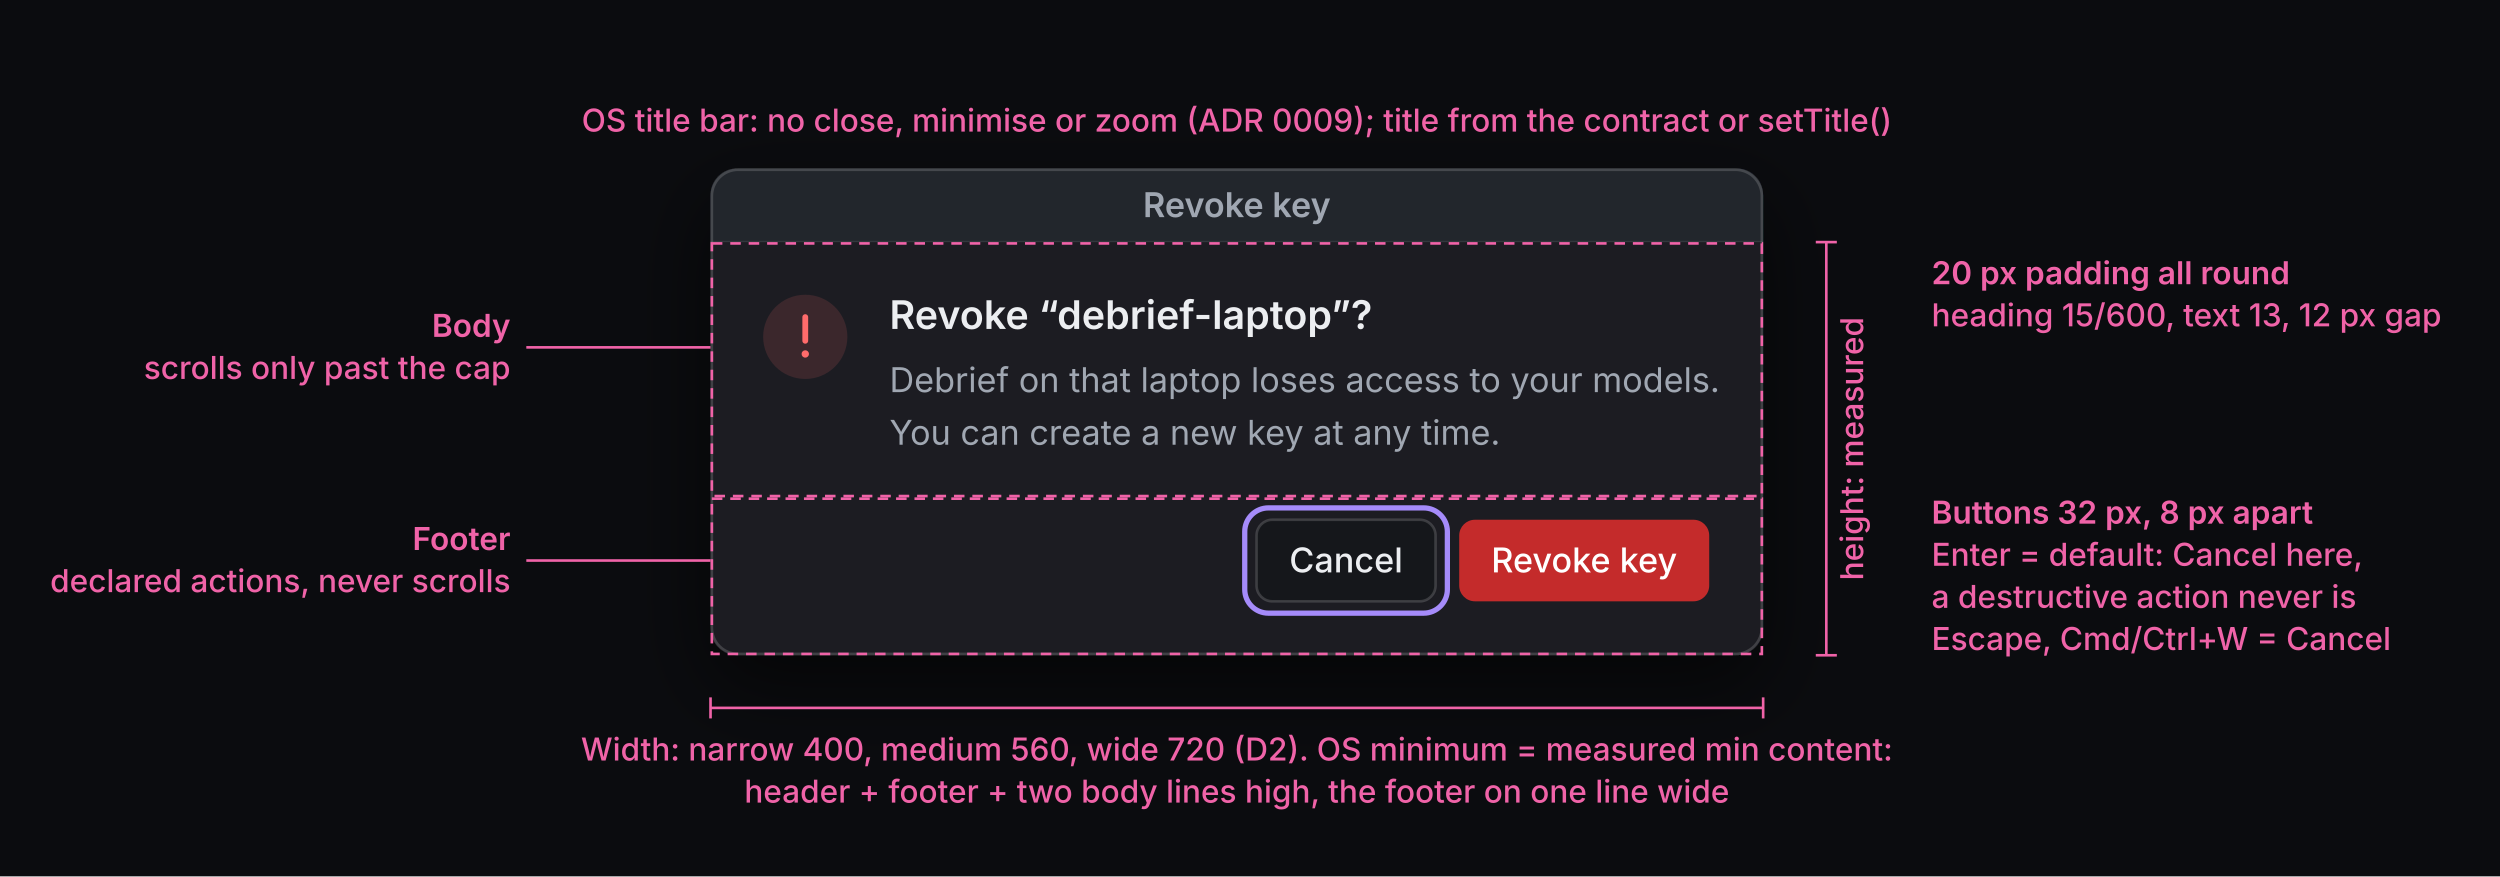
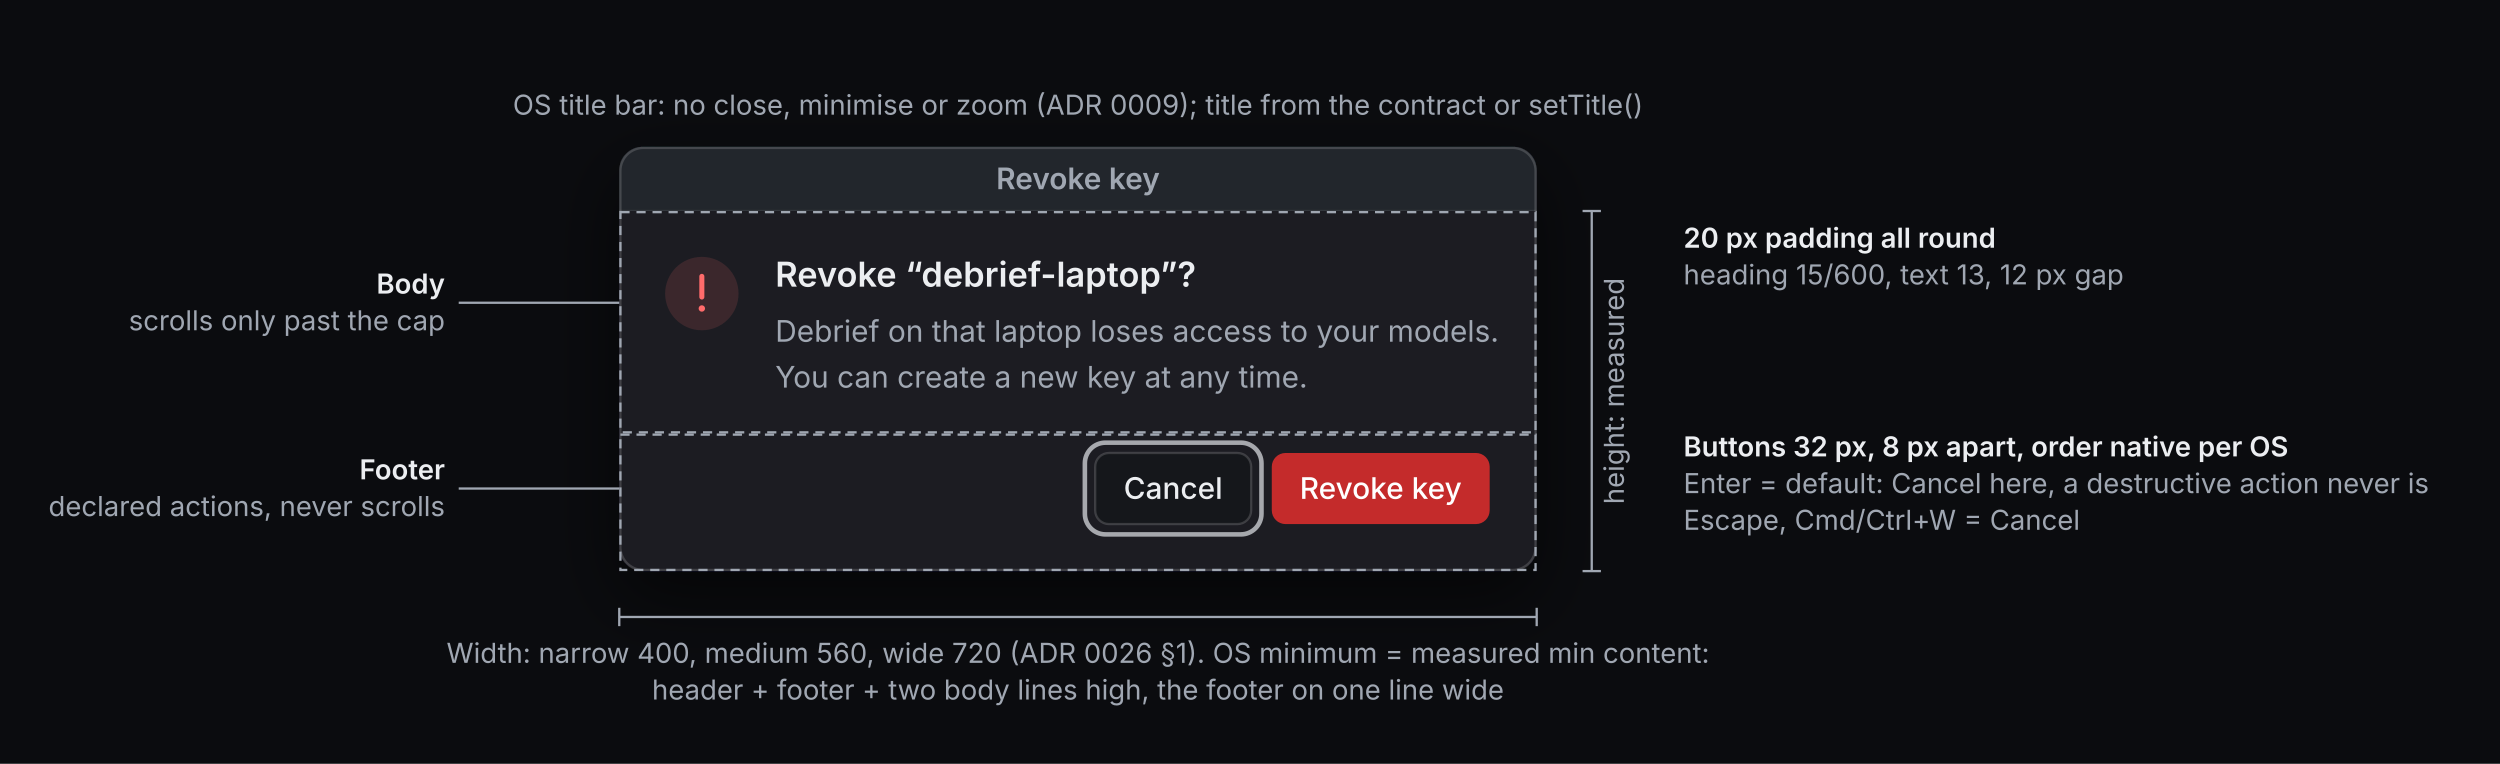
- <svg xmlns="http://www.w3.org/2000/svg" width="950" height="333" viewBox="0 0 950 333">
+ <svg xmlns="http://www.w3.org/2000/svg" width="1090" height="333" viewBox="0 0 1090 333">
  <defs>
    <filter id="w1-shadow" x="-20%" y="-20%" width="140%" height="150%">
      <feDropShadow dx="0" dy="12" stdDeviation="16" flood-color="rgba(0,0,0,0.6)" />
    </filter>
    <clipPath id="w1-clip">
      <rect x="270" y="64" width="400" height="185" rx="10" />
    </clipPath>
  </defs>
-   <rect x="0" y="0" width="950" height="333" rx="0" fill="#0b0c0f" />
+   <rect x="0" y="0" width="1090" height="333" rx="0" fill="#0b0c0f" />
  <g filter="url(#w1-shadow)">
    <rect x="270" y="64" width="400" height="185" rx="10" fill="#1b1e23" />
  </g>
  <g clip-path="url(#w1-clip)">
    <rect x="270" y="64" width="400" height="28" rx="0" fill="#22262c" />
    <rect x="270" y="91.5" width="400" height="0.5" rx="0" fill="rgba(255,255,255,0.08)" />
    <text x="470" y="82.5" font-family="-apple-system, 'SF Pro Text', 'Segoe UI Variable Text', 'Segoe UI', system-ui, sans-serif" font-size="13" font-weight="600" fill="#a0a7b2" text-anchor="middle">Revoke key</text>
    <g transform="translate(270,92)">
      <circle cx="36" cy="36" r="16" fill="rgba(255,107,107,0.14)" />
      <path d="M36 28.5 v9" stroke="#ff6b6b" stroke-width="2.2" stroke-linecap="round" />
      <circle cx="36" cy="42.5" r="1.4" fill="#ff6b6b" />
      <text x="68" y="33" font-family="-apple-system, 'SF Pro Text', 'Segoe UI Variable Text', 'Segoe UI', system-ui, sans-serif" font-size="15" font-weight="600" fill="#eceef1" text-anchor="start">Revoke “debrief-laptop”?</text>
      <text x="68" y="57" font-family="-apple-system, 'SF Pro Text', 'Segoe UI Variable Text', 'Segoe UI', system-ui, sans-serif" font-size="13" font-weight="400" fill="#a0a7b2" text-anchor="start">Debrief on that laptop loses access to your models.</text>
      <text x="68" y="77" font-family="-apple-system, 'SF Pro Text', 'Segoe UI Variable Text', 'Segoe UI', system-ui, sans-serif" font-size="13" font-weight="400" fill="#a0a7b2" text-anchor="start">You can create a new key at any time.</text>
-       <rect x="203" y="101" width="77" height="40" rx="9" fill="none" stroke="#a58bfa" stroke-width="2" />
+       <rect x="203" y="101" width="77" height="40" rx="9" fill="none" stroke="#a6a8ad" stroke-width="2" />
      <g>
        <rect x="207.5" y="105.5" width="68" height="31" rx="6" fill="#15171b" stroke="rgba(255,255,255,0.16)" stroke-width="1" />
        <text x="241.5" y="125.5" font-family="-apple-system, 'SF Pro Text', 'Segoe UI Variable Text', 'Segoe UI', system-ui, sans-serif" font-size="13" font-weight="500" fill="#eceef1" text-anchor="middle">Cancel</text>
      </g>
      <g>
        <rect x="284.5" y="105.5" width="95" height="31" rx="6" fill="#c42b2b" />
        <text x="332" y="125.5" font-family="-apple-system, 'SF Pro Text', 'Segoe UI Variable Text', 'Segoe UI', system-ui, sans-serif" font-size="13" font-weight="500" fill="#ffffff" text-anchor="middle">Revoke key</text>
      </g>
    </g>
  </g>
  <rect x="270.5" y="64.5" width="399" height="184" rx="10" fill="none" stroke="rgba(255,255,255,0.16)" stroke-width="1" />
-   <rect x="270.5" y="92.5" width="399" height="96" rx="0" fill="none" stroke="#f063a8" stroke-width="1" stroke-dasharray="4 3" />
-   <rect x="270.5" y="189.5" width="399" height="59" rx="0" fill="none" stroke="#f063a8" stroke-width="1" stroke-dasharray="4 3" />
-   <line x1="200" y1="132" x2="270" y2="132" stroke="#f063a8" stroke-width="1" />
-   <text x="194" y="128" font-family="-apple-system, 'SF Pro Text', 'Segoe UI Variable Text', 'Segoe UI', system-ui, sans-serif" font-size="12" font-weight="600" fill="#f063a8" text-anchor="end">Body</text>
-   <text x="194" y="144" font-family="-apple-system, 'SF Pro Text', 'Segoe UI Variable Text', 'Segoe UI', system-ui, sans-serif" font-size="12" font-weight="500" fill="#f063a8" text-anchor="end">scrolls only past the cap</text>
-   <line x1="200" y1="213" x2="270" y2="213" stroke="#f063a8" stroke-width="1" />
-   <text x="194" y="209" font-family="-apple-system, 'SF Pro Text', 'Segoe UI Variable Text', 'Segoe UI', system-ui, sans-serif" font-size="12" font-weight="600" fill="#f063a8" text-anchor="end">Footer</text>
-   <text x="194" y="225" font-family="-apple-system, 'SF Pro Text', 'Segoe UI Variable Text', 'Segoe UI', system-ui, sans-serif" font-size="12" font-weight="500" fill="#f063a8" text-anchor="end">declared actions, never scrolls</text>
-   <text x="470" y="50" font-family="-apple-system, 'SF Pro Text', 'Segoe UI Variable Text', 'Segoe UI', system-ui, sans-serif" font-size="12" font-weight="500" fill="#f063a8" text-anchor="middle">OS title bar: no close, minimise or zoom (ADR 0009); title from the contract or setTitle()</text>
-   <text x="734" y="108" font-family="-apple-system, 'SF Pro Text', 'Segoe UI Variable Text', 'Segoe UI', system-ui, sans-serif" font-size="12" font-weight="600" fill="#f063a8" text-anchor="start">20 px padding all round</text>
-   <text x="734" y="124" font-family="-apple-system, 'SF Pro Text', 'Segoe UI Variable Text', 'Segoe UI', system-ui, sans-serif" font-size="12" font-weight="500" fill="#f063a8" text-anchor="start">heading 15/600, text 13, 12 px gap</text>
-   <text x="734" y="199" font-family="-apple-system, 'SF Pro Text', 'Segoe UI Variable Text', 'Segoe UI', system-ui, sans-serif" font-size="12" font-weight="600" fill="#f063a8" text-anchor="start">Buttons 32 px, 8 px apart</text>
-   <text x="734" y="215" font-family="-apple-system, 'SF Pro Text', 'Segoe UI Variable Text', 'Segoe UI', system-ui, sans-serif" font-size="12" font-weight="500" fill="#f063a8" text-anchor="start">Enter = default: Cancel here,</text>
-   <text x="734" y="231" font-family="-apple-system, 'SF Pro Text', 'Segoe UI Variable Text', 'Segoe UI', system-ui, sans-serif" font-size="12" font-weight="500" fill="#f063a8" text-anchor="start">a destructive action never is</text>
-   <text x="734" y="247" font-family="-apple-system, 'SF Pro Text', 'Segoe UI Variable Text', 'Segoe UI', system-ui, sans-serif" font-size="12" font-weight="500" fill="#f063a8" text-anchor="start">Escape, Cmd/Ctrl+W = Cancel</text>
-   <line x1="694" y1="92" x2="694" y2="249" stroke="#f063a8" stroke-width="1" />
-   <line x1="690" y1="92" x2="698" y2="92" stroke="#f063a8" stroke-width="1" />
-   <line x1="690" y1="249" x2="698" y2="249" stroke="#f063a8" stroke-width="1" />
-   <text x="708" y="170.5" font-family="-apple-system, 'SF Pro Text', 'Segoe UI Variable Text', 'Segoe UI', system-ui, sans-serif" font-size="12" font-weight="500" fill="#f063a8" text-anchor="middle" transform="rotate(-90 708 170.5)">height: measured</text>
-   <line x1="270" y1="269" x2="670" y2="269" stroke="#f063a8" stroke-width="1" />
-   <line x1="270" y1="265" x2="270" y2="273" stroke="#f063a8" stroke-width="1" />
-   <line x1="670" y1="265" x2="670" y2="273" stroke="#f063a8" stroke-width="1" />
-   <text x="470" y="289" font-family="-apple-system, 'SF Pro Text', 'Segoe UI Variable Text', 'Segoe UI', system-ui, sans-serif" font-size="12" font-weight="500" fill="#f063a8" text-anchor="middle">Width: narrow 400, medium 560, wide 720 (D2). OS minimum = measured min content:</text>
-   <text x="470" y="305" font-family="-apple-system, 'SF Pro Text', 'Segoe UI Variable Text', 'Segoe UI', system-ui, sans-serif" font-size="12" font-weight="500" fill="#f063a8" text-anchor="middle">header + footer + two body lines high, the footer on one line wide</text>
+   <rect x="270.5" y="92.5" width="399" height="96" rx="0" fill="none" stroke="#a0a7b2" stroke-width="1" stroke-dasharray="4 3" />
+   <rect x="270.5" y="189.5" width="399" height="59" rx="0" fill="none" stroke="#a0a7b2" stroke-width="1" stroke-dasharray="4 3" />
+   <line x1="200" y1="132" x2="270" y2="132" stroke="#a0a7b2" stroke-width="1" />
+   <text x="194" y="128" font-family="-apple-system, 'SF Pro Text', 'Segoe UI Variable Text', 'Segoe UI', system-ui, sans-serif" font-size="12" font-weight="600" fill="#eceef1" text-anchor="end">Body</text>
+   <text x="194" y="144" font-family="-apple-system, 'SF Pro Text', 'Segoe UI Variable Text', 'Segoe UI', system-ui, sans-serif" font-size="12" font-weight="400" fill="#a0a7b2" text-anchor="end">scrolls only past the cap</text>
+   <line x1="200" y1="213" x2="270" y2="213" stroke="#a0a7b2" stroke-width="1" />
+   <text x="194" y="209" font-family="-apple-system, 'SF Pro Text', 'Segoe UI Variable Text', 'Segoe UI', system-ui, sans-serif" font-size="12" font-weight="600" fill="#eceef1" text-anchor="end">Footer</text>
+   <text x="194" y="225" font-family="-apple-system, 'SF Pro Text', 'Segoe UI Variable Text', 'Segoe UI', system-ui, sans-serif" font-size="12" font-weight="400" fill="#a0a7b2" text-anchor="end">declared actions, never scrolls</text>
+   <text x="470" y="50" font-family="-apple-system, 'SF Pro Text', 'Segoe UI Variable Text', 'Segoe UI', system-ui, sans-serif" font-size="12" font-weight="400" fill="#a0a7b2" text-anchor="middle">OS title bar: no close, minimise or zoom (ADR 0009); title from the contract or setTitle()</text>
+   <text x="734" y="108" font-family="-apple-system, 'SF Pro Text', 'Segoe UI Variable Text', 'Segoe UI', system-ui, sans-serif" font-size="12" font-weight="600" fill="#eceef1" text-anchor="start">20 px padding all round</text>
+   <text x="734" y="124" font-family="-apple-system, 'SF Pro Text', 'Segoe UI Variable Text', 'Segoe UI', system-ui, sans-serif" font-size="12" font-weight="400" fill="#a0a7b2" text-anchor="start">heading 15/600, text 13, 12 px gap</text>
+   <text x="734" y="199" font-family="-apple-system, 'SF Pro Text', 'Segoe UI Variable Text', 'Segoe UI', system-ui, sans-serif" font-size="12" font-weight="600" fill="#eceef1" text-anchor="start">Buttons 32 px, 8 px apart, order native per OS</text>
+   <text x="734" y="215" font-family="-apple-system, 'SF Pro Text', 'Segoe UI Variable Text', 'Segoe UI', system-ui, sans-serif" font-size="12" font-weight="400" fill="#a0a7b2" text-anchor="start">Enter = default: Cancel here, a destructive action never is</text>
+   <text x="734" y="231" font-family="-apple-system, 'SF Pro Text', 'Segoe UI Variable Text', 'Segoe UI', system-ui, sans-serif" font-size="12" font-weight="400" fill="#a0a7b2" text-anchor="start">Escape, Cmd/Ctrl+W = Cancel</text>
+   <line x1="694" y1="92" x2="694" y2="249" stroke="#a0a7b2" stroke-width="1" />
+   <line x1="690" y1="92" x2="698" y2="92" stroke="#a0a7b2" stroke-width="1" />
+   <line x1="690" y1="249" x2="698" y2="249" stroke="#a0a7b2" stroke-width="1" />
+   <text x="708" y="170.5" font-family="-apple-system, 'SF Pro Text', 'Segoe UI Variable Text', 'Segoe UI', system-ui, sans-serif" font-size="12" font-weight="400" fill="#a0a7b2" text-anchor="middle" transform="rotate(-90 708 170.5)">height: measured</text>
+   <line x1="270" y1="269" x2="670" y2="269" stroke="#a0a7b2" stroke-width="1" />
+   <line x1="270" y1="265" x2="270" y2="273" stroke="#a0a7b2" stroke-width="1" />
+   <line x1="670" y1="265" x2="670" y2="273" stroke="#a0a7b2" stroke-width="1" />
+   <text x="470" y="289" font-family="-apple-system, 'SF Pro Text', 'Segoe UI Variable Text', 'Segoe UI', system-ui, sans-serif" font-size="12" font-weight="400" fill="#a0a7b2" text-anchor="middle">Width: narrow 400, medium 560, wide 720 (ADR 0026 §1). OS minimum = measured min content:</text>
+   <text x="470" y="305" font-family="-apple-system, 'SF Pro Text', 'Segoe UI Variable Text', 'Segoe UI', system-ui, sans-serif" font-size="12" font-weight="400" fill="#a0a7b2" text-anchor="middle">header + footer + two body lines high, the footer on one line wide</text>
</svg>
